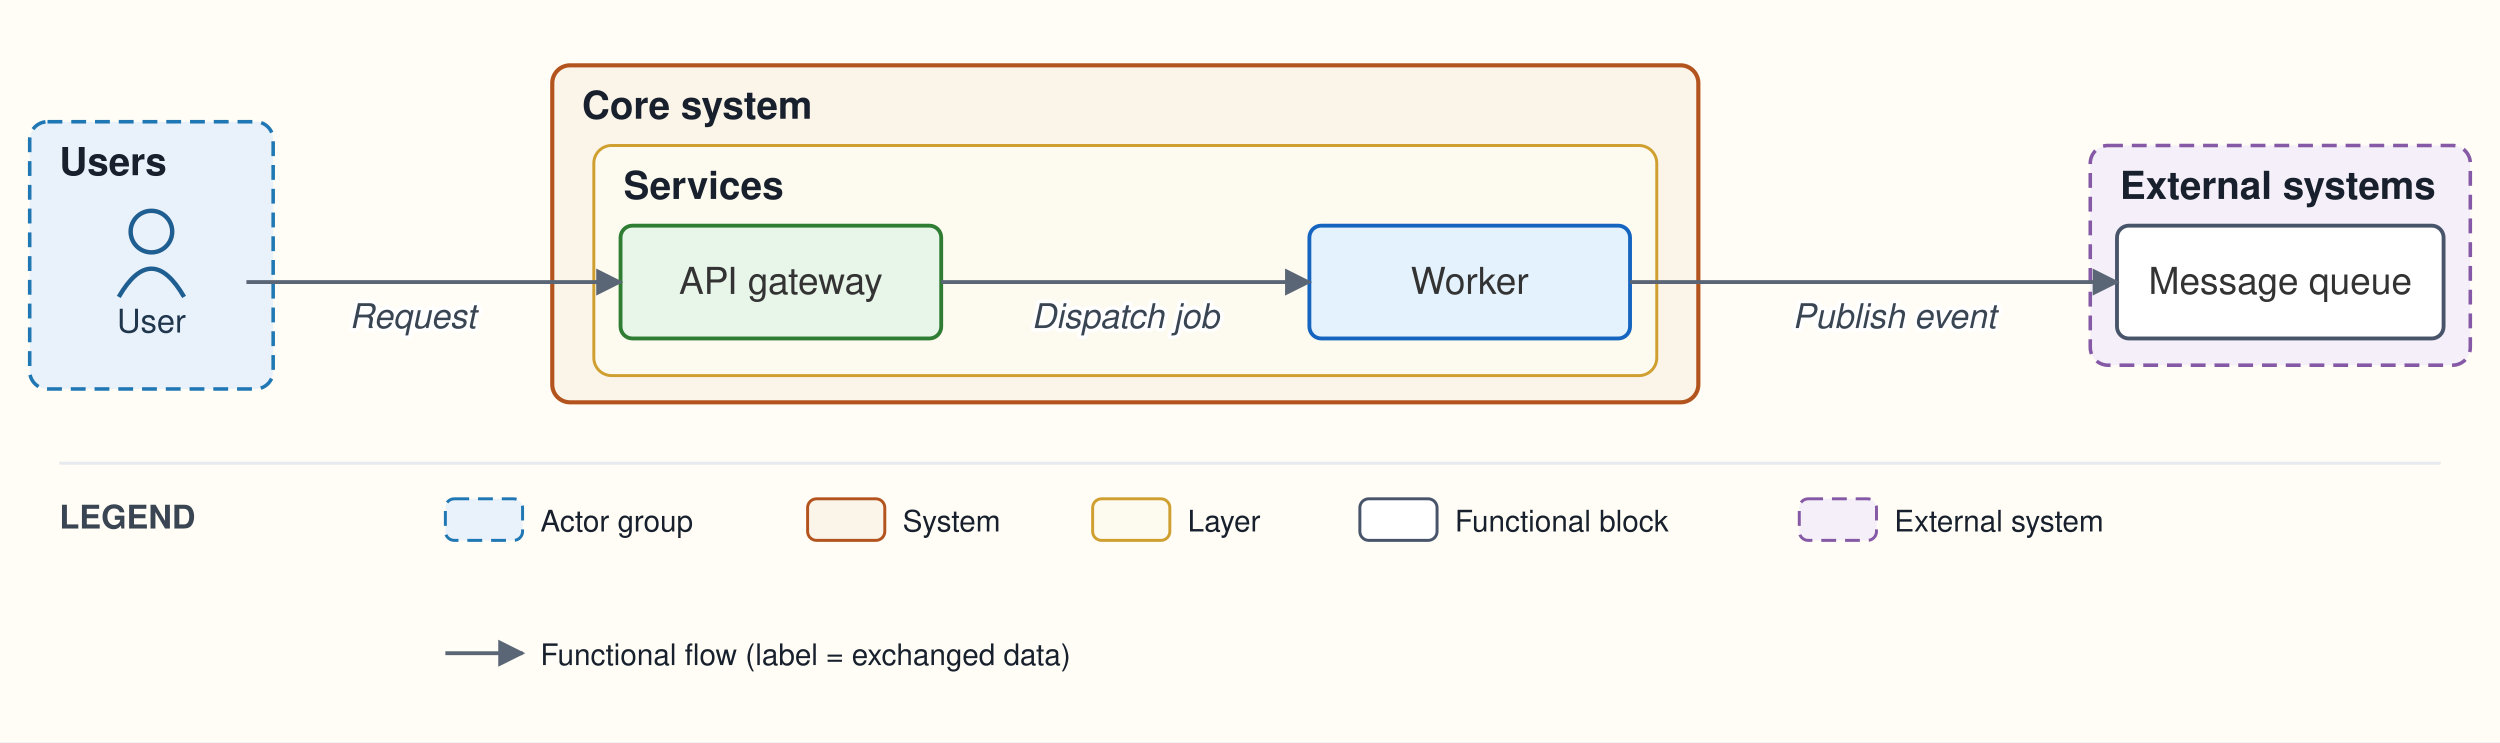
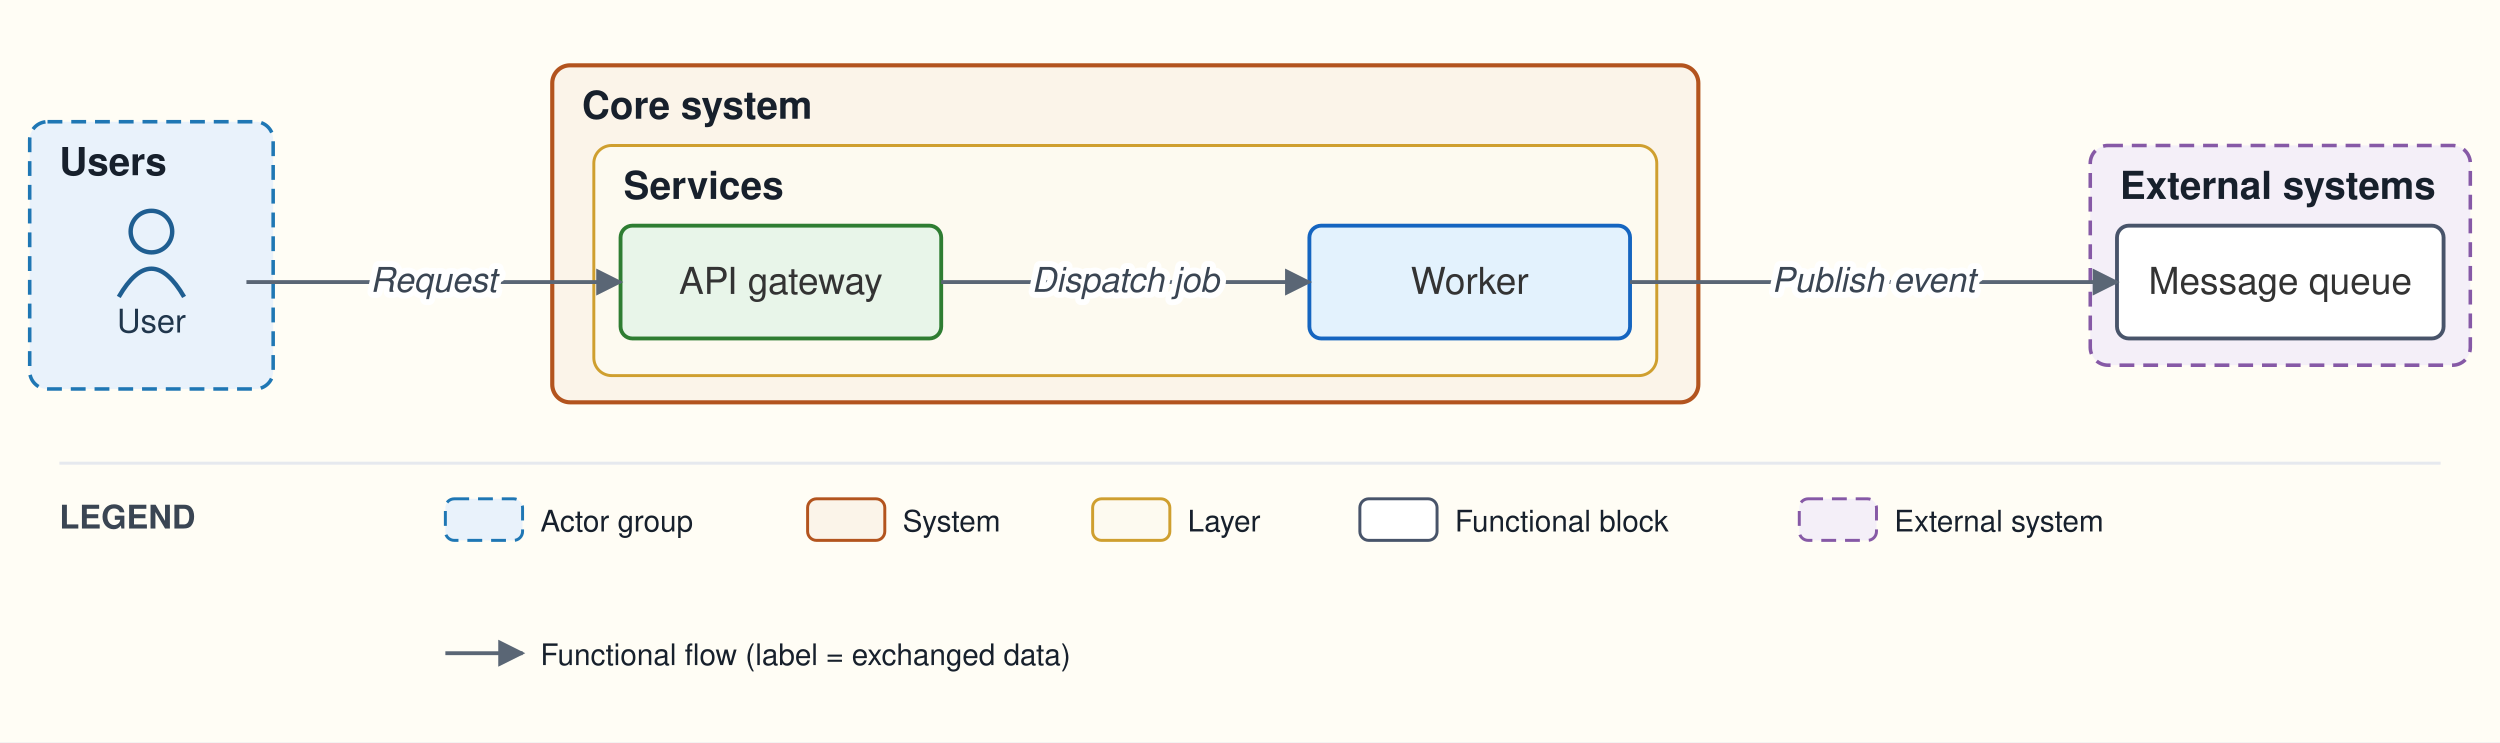
<svg xmlns="http://www.w3.org/2000/svg" viewBox="0 0 842 250" font-family="Helvetica,Arial,sans-serif">
  <defs>
    <marker id="arr" viewBox="0 0 10 10" refX="9" refY="5" markerWidth="7" markerHeight="7" orient="auto-start-reverse">
      <path d="M0,0 L10,5 L0,10 z" fill="#5a6675" />
    </marker>
  </defs>
  <rect width="842" height="250" fill="#fffdf5" />
  <rect x="10" y="41" width="82" height="90" rx="6" fill="#e9f2fb" stroke="#1f77b4" stroke-width="1.2" stroke-dasharray="5 3" />
  <text x="20" y="59" font-size="13" font-weight="bold" fill="#17202c">Users</text>
  <rect x="186" y="22" width="386" height="113.5" rx="6" fill="#fbf4e9" stroke="#b3541e" stroke-width="1.4" />
  <text x="196" y="40" font-size="13" font-weight="bold" fill="#17202c">Core system</text>
  <rect x="200" y="49" width="358" height="77.5" rx="6" fill="#fdfaf0" stroke="#cf9f2f" stroke-width="1" />
  <text x="210" y="67" font-size="13" font-weight="bold" fill="#17202c">Services</text>
  <rect x="704" y="49" width="128" height="74" rx="6" fill="#f4eff8" stroke="#8659a6" stroke-width="1.2" stroke-dasharray="5 3" />
  <text x="714" y="67" font-size="13" font-weight="bold" fill="#17202c">External systems</text>
  <circle cx="51" cy="78" r="7" fill="none" stroke="#1f5e91" stroke-width="1.5" />
  <path d="M 40 100 q 11 -19 22 0" fill="none" stroke="#1f5e91" stroke-width="1.5" />
  <text x="51" y="112" font-size="11" text-anchor="middle" fill="#20364c">User</text>
  <rect x="209" y="76" width="108" height="38" rx="4" fill="#e8f5e9" stroke="#2e7d32" stroke-width="1.3" />
  <text x="263" y="99" font-size="12.5" text-anchor="middle" fill="#333333">API gateway</text>
  <rect x="441" y="76" width="108" height="38" rx="4" fill="#e3f2fd" stroke="#1565c0" stroke-width="1.3" />
  <text x="495" y="99" font-size="12.5" text-anchor="middle" fill="#333333">Worker</text>
  <rect x="713" y="76" width="110" height="38" rx="4" fill="#ffffff" stroke="#48546a" stroke-width="1.3" />
  <text x="768" y="99" font-size="12.5" text-anchor="middle" fill="#333333">Message queue</text>
  <path d="M 83 95 L 209 95" fill="none" stroke="#5a6675" stroke-width="1.3" marker-end="url(#arr)" />
-   <text x="139" y="110.5" font-size="11.5" text-anchor="middle" fill="#3a4553" font-style="italic" stroke="#ffffff" stroke-width="2.5" paint-order="stroke" stroke-linejoin="round">Request</text>
  <path d="M 317 95 L 441 95" fill="none" stroke="#5a6675" stroke-width="1.3" marker-end="url(#arr)" />
-   <text x="379" y="110.5" font-size="11.5" text-anchor="middle" fill="#3a4553" font-style="italic" stroke="#ffffff" stroke-width="2.5" paint-order="stroke" stroke-linejoin="round">Dispatch job</text>
  <path d="M 549 95 L 713 95" fill="none" stroke="#5a6675" stroke-width="1.3" marker-end="url(#arr)" />
-   <text x="638" y="110.5" font-size="11.5" text-anchor="middle" fill="#3a4553" font-style="italic" stroke="#ffffff" stroke-width="2.5" paint-order="stroke" stroke-linejoin="round">Publish event</text>
+   <text x="146" y="98.3" font-size="11.5" text-anchor="middle" fill="#3a4553" font-style="italic" stroke="#ffffff" stroke-width="4" paint-order="stroke" stroke-linejoin="round">Request</text>
+   <text x="379" y="98.3" font-size="11.5" text-anchor="middle" fill="#3a4553" font-style="italic" stroke="#ffffff" stroke-width="4" paint-order="stroke" stroke-linejoin="round">Dispatch job</text>
+   <text x="631" y="98.3" font-size="11.5" text-anchor="middle" fill="#3a4553" font-style="italic" stroke="#ffffff" stroke-width="4" paint-order="stroke" stroke-linejoin="round">Publish event</text>
  <line x1="20" y1="156" x2="822" y2="156" stroke="#e6e9ee" stroke-width="1" />
  <text x="20" y="178" font-size="11" font-weight="bold" fill="#3a4553">LEGEND</text>
  <rect x="150" y="168" width="26" height="14" rx="3" fill="#e9f2fb" stroke="#1f77b4" stroke-dasharray="5 3" />
  <text x="182" y="179" font-size="10" fill="#17202c">Actor group</text>
  <rect x="272" y="168" width="26" height="14" rx="3" fill="#fbf4e9" stroke="#b3541e" />
  <text x="304" y="179" font-size="10" fill="#17202c">System</text>
  <rect x="368" y="168" width="26" height="14" rx="3" fill="#fdfaf0" stroke="#cf9f2f" />
  <text x="400" y="179" font-size="10" fill="#17202c">Layer</text>
  <rect x="458" y="168" width="26" height="14" rx="3" fill="#ffffff" stroke="#48546a" />
  <text x="490" y="179" font-size="10" fill="#17202c">Functional block</text>
  <rect x="606" y="168" width="26" height="14" rx="3" fill="#f4eff8" stroke="#8659a6" stroke-dasharray="5 3" />
  <text x="638" y="179" font-size="10" fill="#17202c">External system</text>
  <line x1="150" y1="220" x2="176" y2="220" stroke="#5a6675" stroke-width="1.3" marker-end="url(#arr)" />
  <text x="182" y="224" font-size="10" fill="#17202c">Functional flow (label = exchanged data)</text>
</svg>
